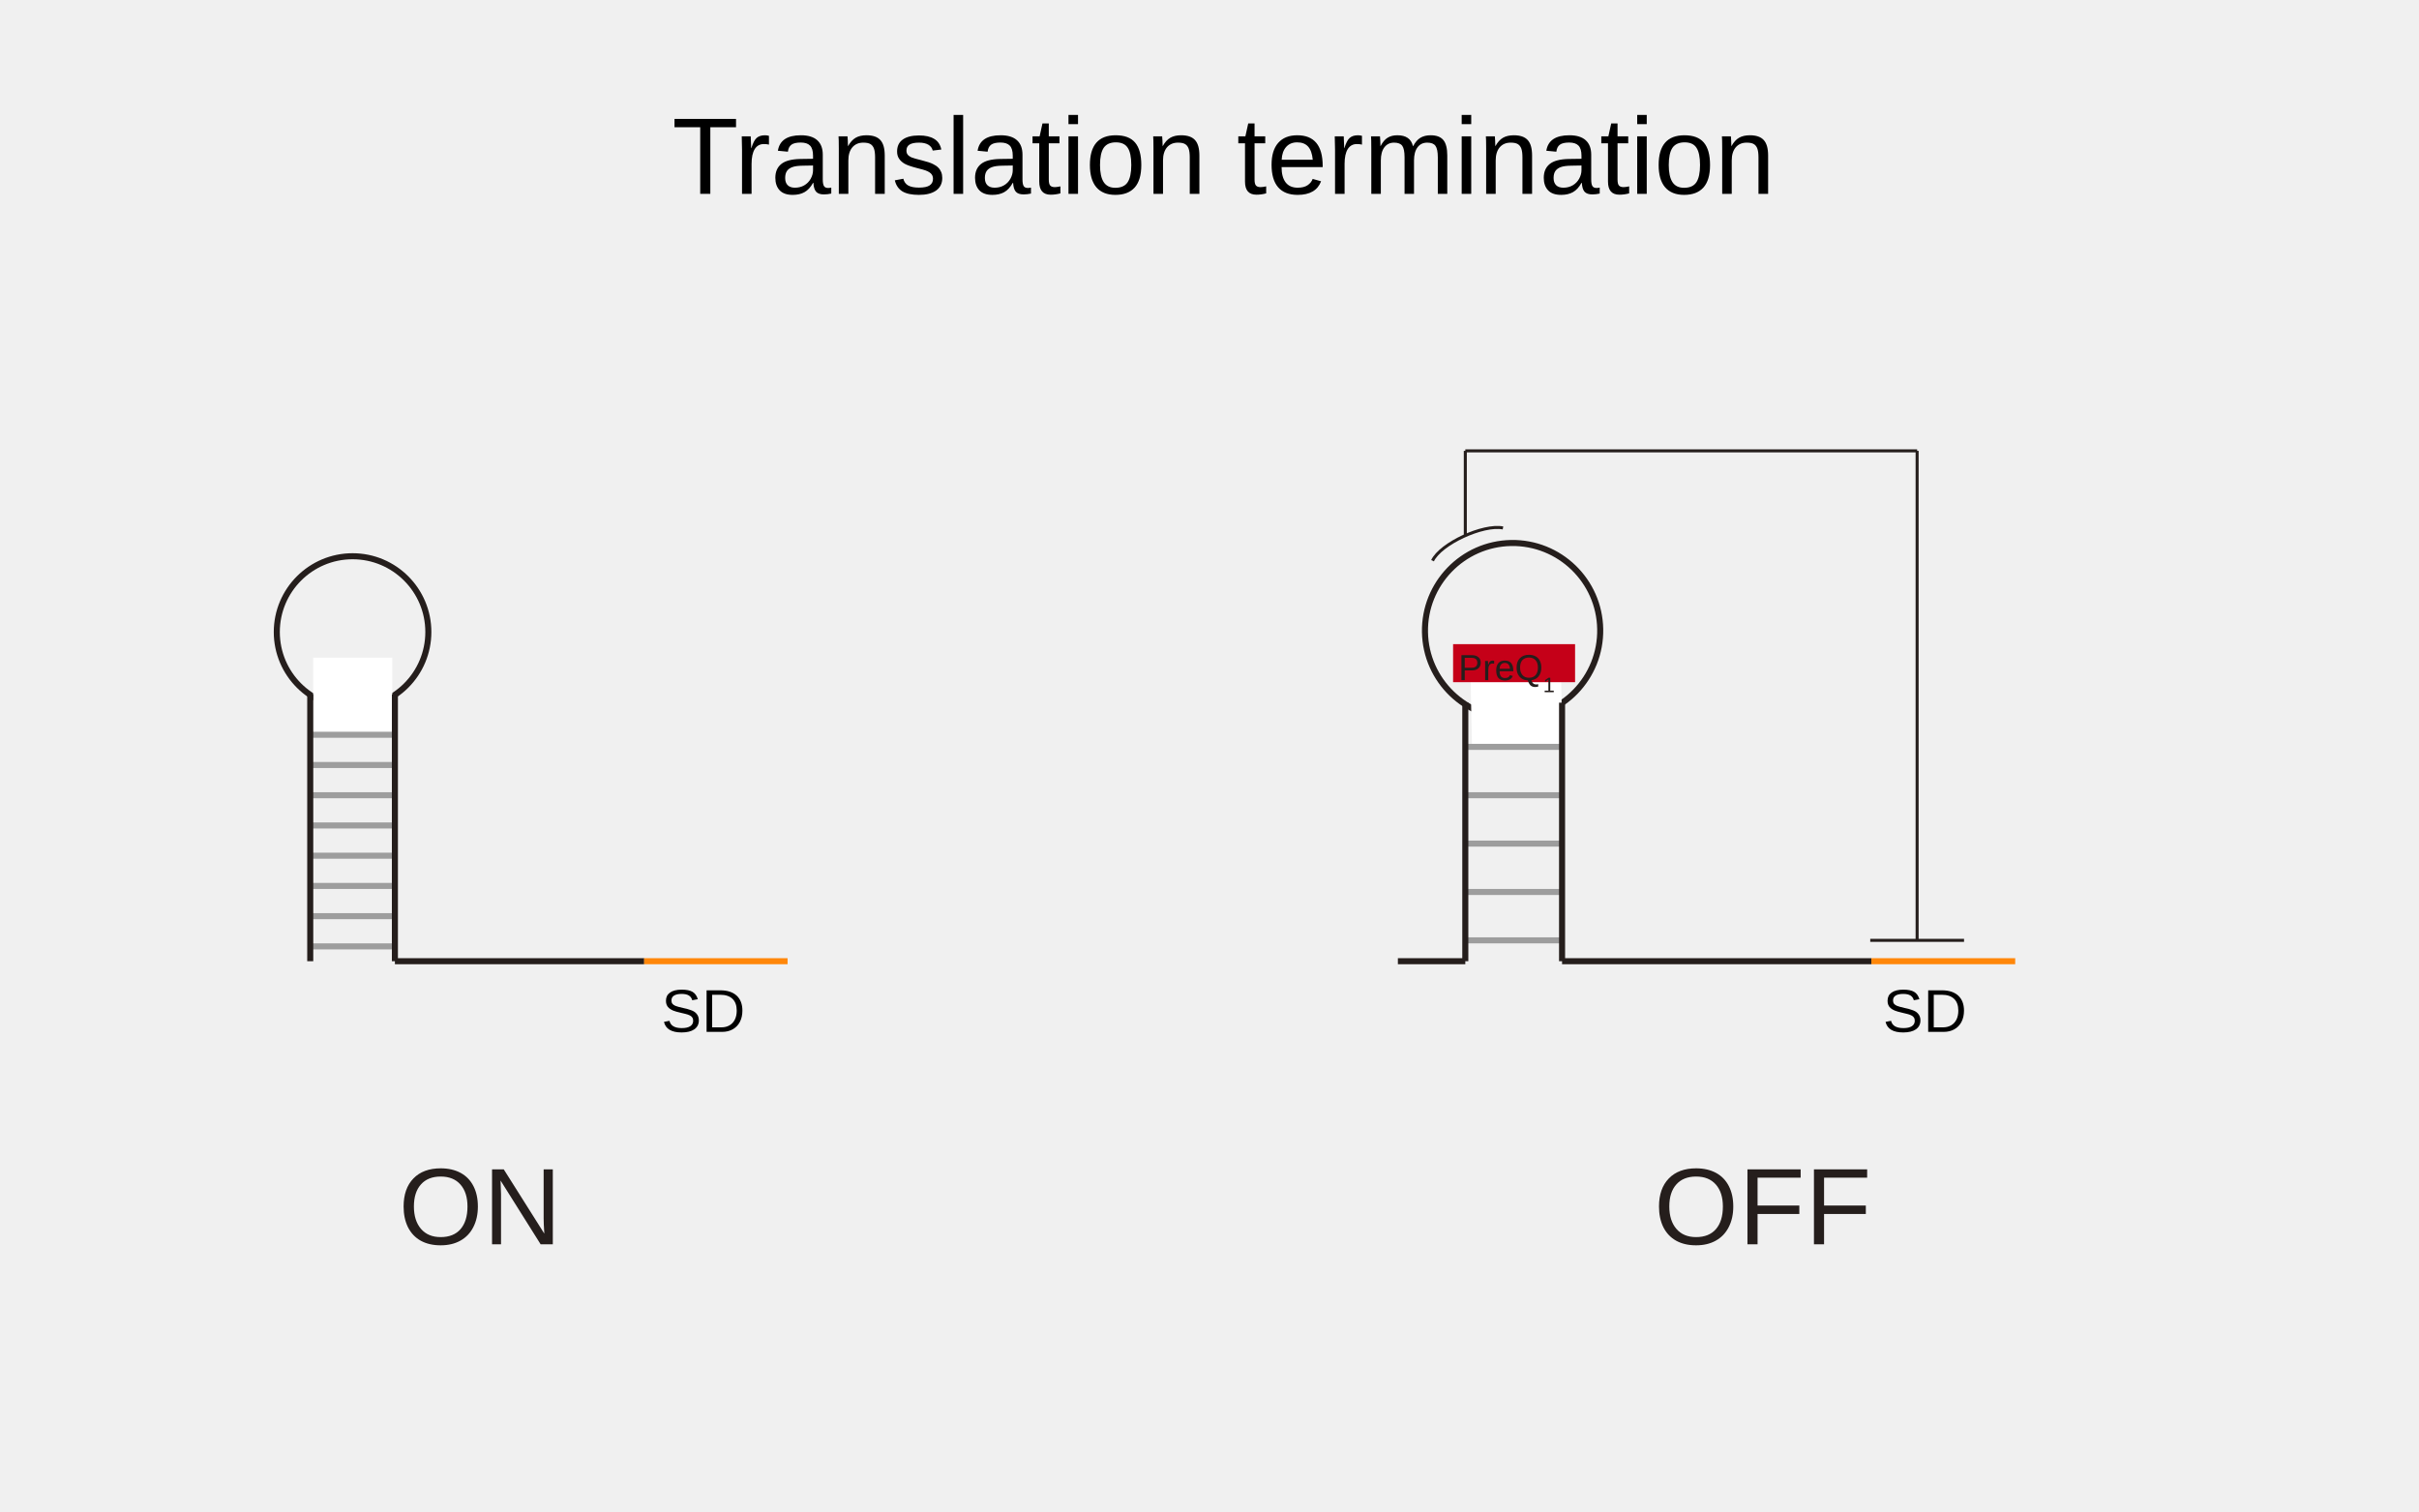
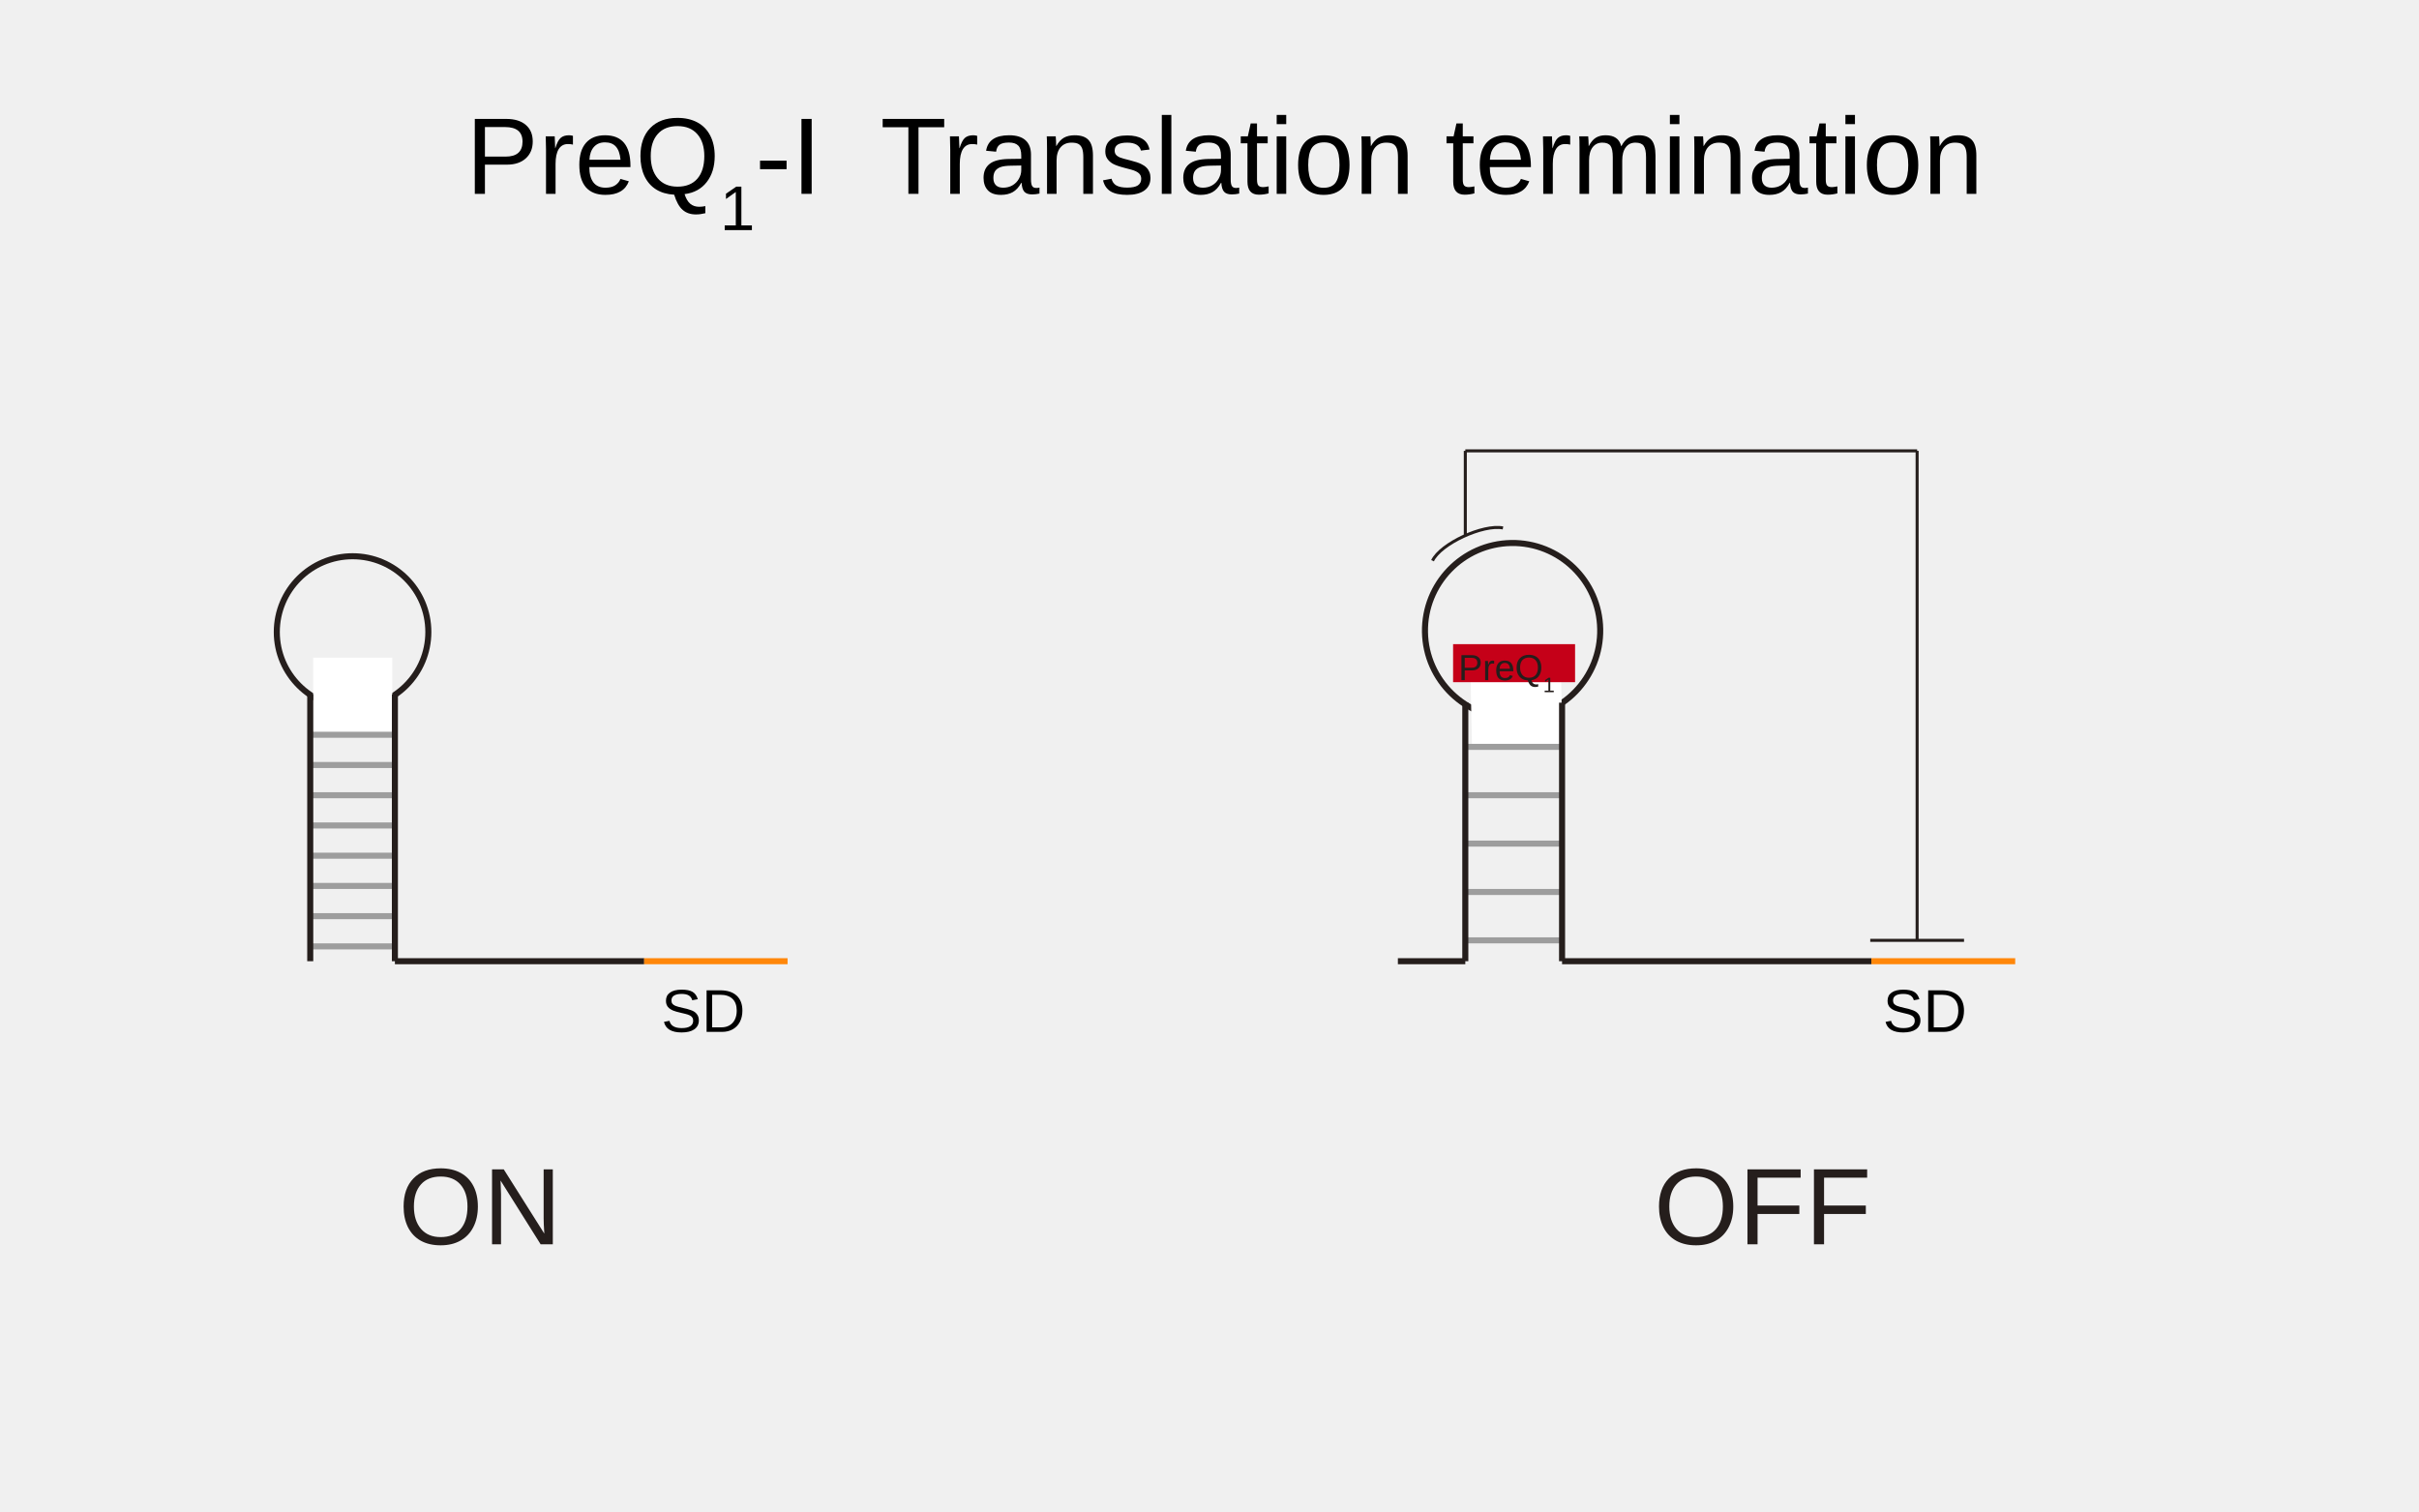
<svg xmlns="http://www.w3.org/2000/svg" id="图层_1" data-name="图层 1" viewBox="0 0 400 250">
  <defs>
    <style>.cls-1,.cls-10,.cls-3,.cls-4,.cls-9{fill:none;}.cls-1,.cls-4,.cls-9{stroke:#251e1c;}.cls-2{fill:#fff;stroke:#fff;}.cls-3{stroke:#9d9d9d;}.cls-10,.cls-4,.cls-9{stroke-miterlimit:10;}.cls-5,.cls-8{font-size:18px;}.cls-11,.cls-13,.cls-5,.cls-8{font-family:ArialMT, Arial;}.cls-6{letter-spacing:-0.02em;}.cls-7{letter-spacing:-0.04em;}.cls-13,.cls-8{fill:#251e1c;}.cls-9{stroke-width:0.5px;}.cls-10{stroke:#ff870a;}.cls-11{font-size:10px;}.cls-12{fill:#c50018;}.cls-13{font-size:6px;}</style>
  </defs>
  <path class="cls-1" d="M58.3,92a12.53,12.53,0,1,1-12.53,12.54A12.54,12.54,0,0,1,58.3,92Z" />
  <rect class="cls-2" x="52.29" y="109.28" width="12.07" height="12.25" />
  <path class="cls-1" d="M249.87,89.81a14.49,14.49,0,1,1-14.24,14.74A14.5,14.5,0,0,1,249.87,89.81Z" />
  <rect class="cls-2" x="243.39" y="109.8" width="13.96" height="14.17" transform="matrix(1, -0.02, 0.02, 1, -1.97, 4.31)" />
  <line class="cls-3" x1="65.3" y1="156.53" x2="51.3" y2="156.53" />
  <line class="cls-3" x1="65.3" y1="151.53" x2="51.3" y2="151.53" />
  <line class="cls-3" x1="65.3" y1="146.53" x2="51.3" y2="146.53" />
  <line class="cls-3" x1="65.3" y1="141.53" x2="51.3" y2="141.53" />
  <line class="cls-3" x1="65.3" y1="136.53" x2="51.3" y2="136.53" />
  <line class="cls-3" x1="65.3" y1="131.53" x2="51.3" y2="131.53" />
  <line class="cls-3" x1="65.3" y1="126.53" x2="51.3" y2="126.53" />
  <line class="cls-3" x1="65.3" y1="121.53" x2="51.3" y2="121.53" />
  <line class="cls-4" x1="65.3" y1="114.88" x2="65.3" y2="158.98" />
  <line class="cls-4" x1="51.3" y1="114.89" x2="51.3" y2="158.98" />
  <line class="cls-4" x1="309.45" y1="158.98" x2="258.3" y2="158.98" />
  <line class="cls-3" x1="258.3" y1="123.53" x2="242.3" y2="123.53" />
  <line class="cls-3" x1="258.3" y1="155.53" x2="242.3" y2="155.53" />
  <line class="cls-3" x1="258.3" y1="147.53" x2="242.3" y2="147.53" />
  <line class="cls-3" x1="258.3" y1="139.53" x2="242.3" y2="139.53" />
  <line class="cls-3" x1="258.3" y1="131.53" x2="242.3" y2="131.53" />
  <line class="cls-4" x1="242.3" y1="116.22" x2="242.3" y2="158.98" />
  <line class="cls-4" x1="258.3" y1="116.22" x2="258.3" y2="158.98" />
-   <text class="cls-5" transform="translate(106.45 32.06)">
-     <tspan class="cls-6"> </tspan>
-     <tspan class="cls-7" x="4.68" y="0">T</tspan>
-     <tspan x="15" y="0">ranslation termination</tspan>
+   <text class="cls-5" transform="translate(72.03 32.06)">
+     <tspan xml:space="preserve"> PreQ</tspan>
+   </text>
+   <text class="cls-5" transform="translate(119.04 38.06) scale(0.58)">1</text>
+   <text class="cls-5" transform="translate(124.88 32.06)">-I <tspan class="cls-6" x="16" y="0"> </tspan>
+     <tspan class="cls-7" x="20.67" y="0">T</tspan>
+     <tspan x="31" y="0">ranslation termination</tspan>
  </text>
  <text class="cls-8" transform="translate(273.47 205.8)">OFF</text>
  <text class="cls-8" transform="translate(65.88 205.8)">ON</text>
  <path class="cls-9" d="M248.53,87.32c-3.3-.65-10.32,2.61-11.65,5.42" />
  <line class="cls-9" x1="309.26" y1="155.53" x2="324.77" y2="155.53" />
  <line class="cls-9" x1="317.01" y1="74.57" x2="317.01" y2="155.53" />
  <line class="cls-9" x1="242.3" y1="88.59" x2="242.3" y2="74.57" />
  <line class="cls-9" x1="242.3" y1="74.57" x2="317.01" y2="74.57" />
  <line class="cls-10" x1="309.45" y1="158.98" x2="333.23" y2="158.98" />
  <line class="cls-10" x1="106.45" y1="158.98" x2="130.23" y2="158.98" />
  <line class="cls-4" x1="65.3" y1="158.98" x2="106.49" y2="158.98" />
  <line class="cls-4" x1="242.3" y1="158.98" x2="231.15" y2="158.98" />
  <text class="cls-11" transform="translate(311.34 170.67)">SD</text>
  <text class="cls-11" transform="translate(109.34 170.67)">SD</text>
  <rect class="cls-12" x="240.28" y="106.54" width="20.17" height="6.29" />
  <text class="cls-13" transform="translate(241.16 112.49)">PreQ</text>
  <text class="cls-13" transform="translate(255.16 114.49) scale(0.58)">1</text>
</svg>
